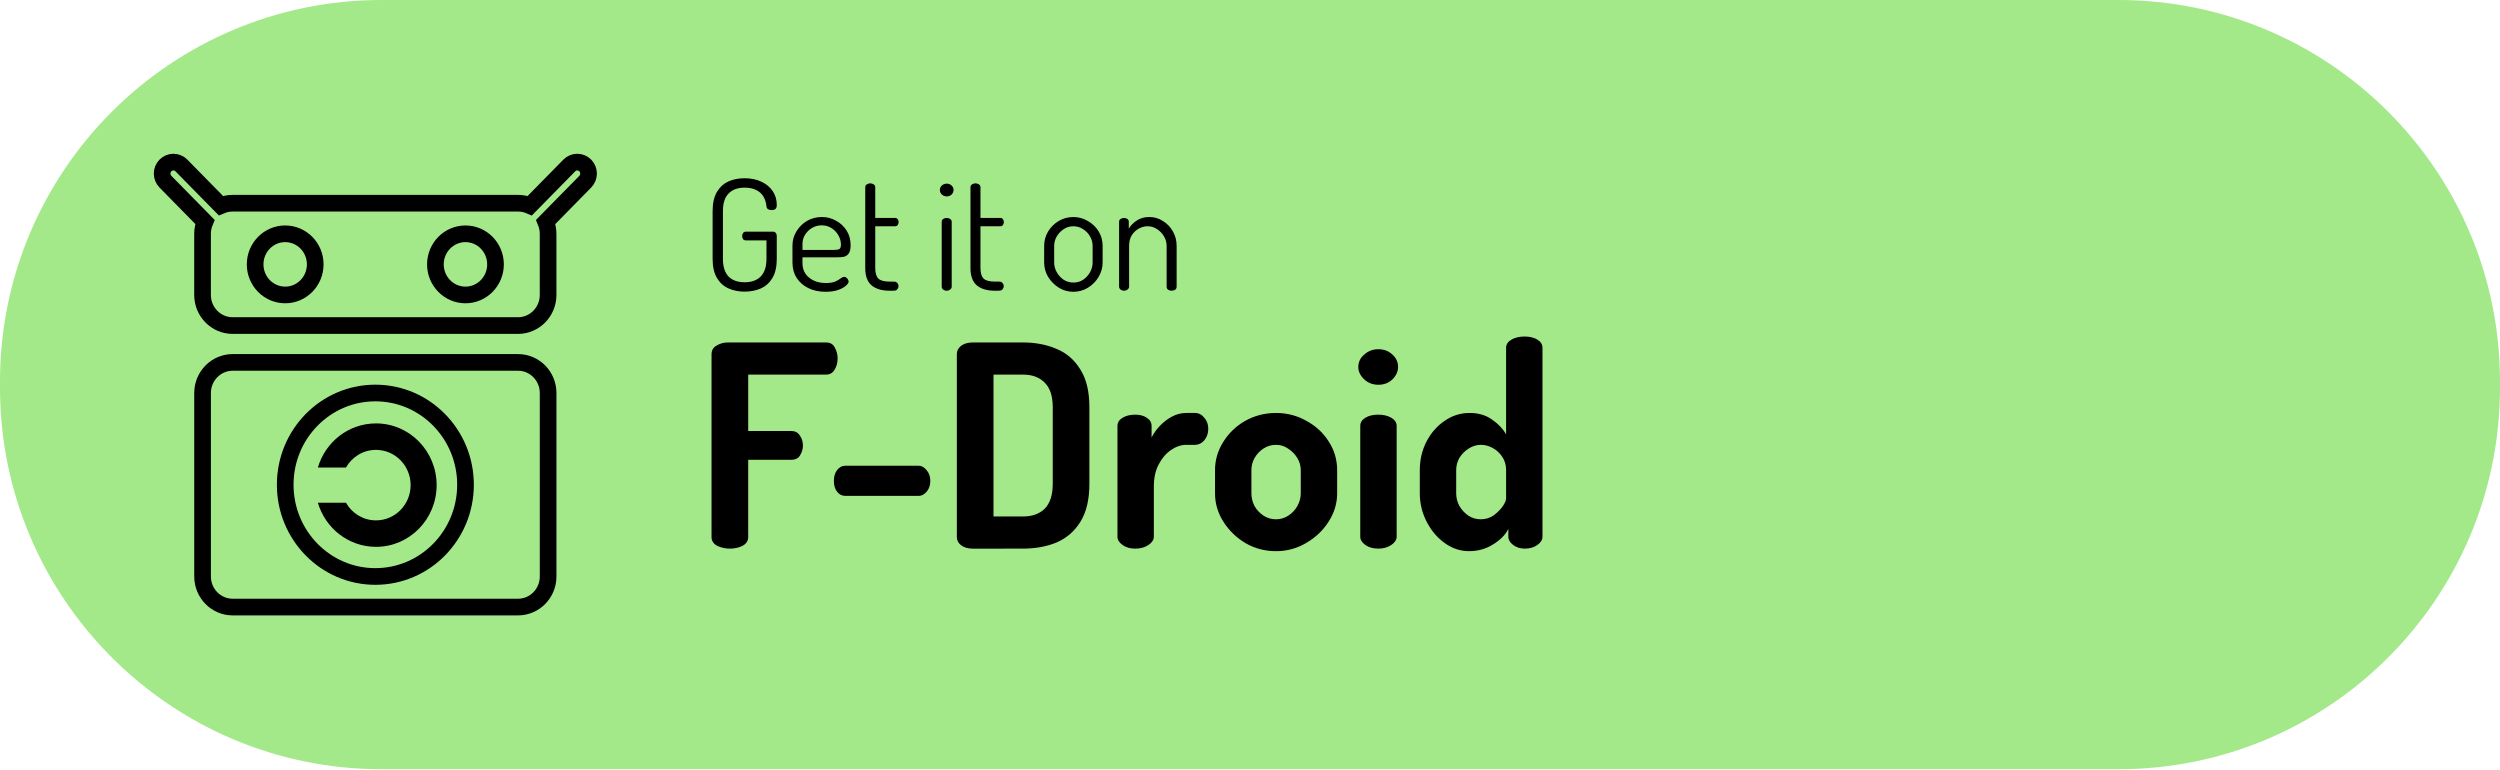
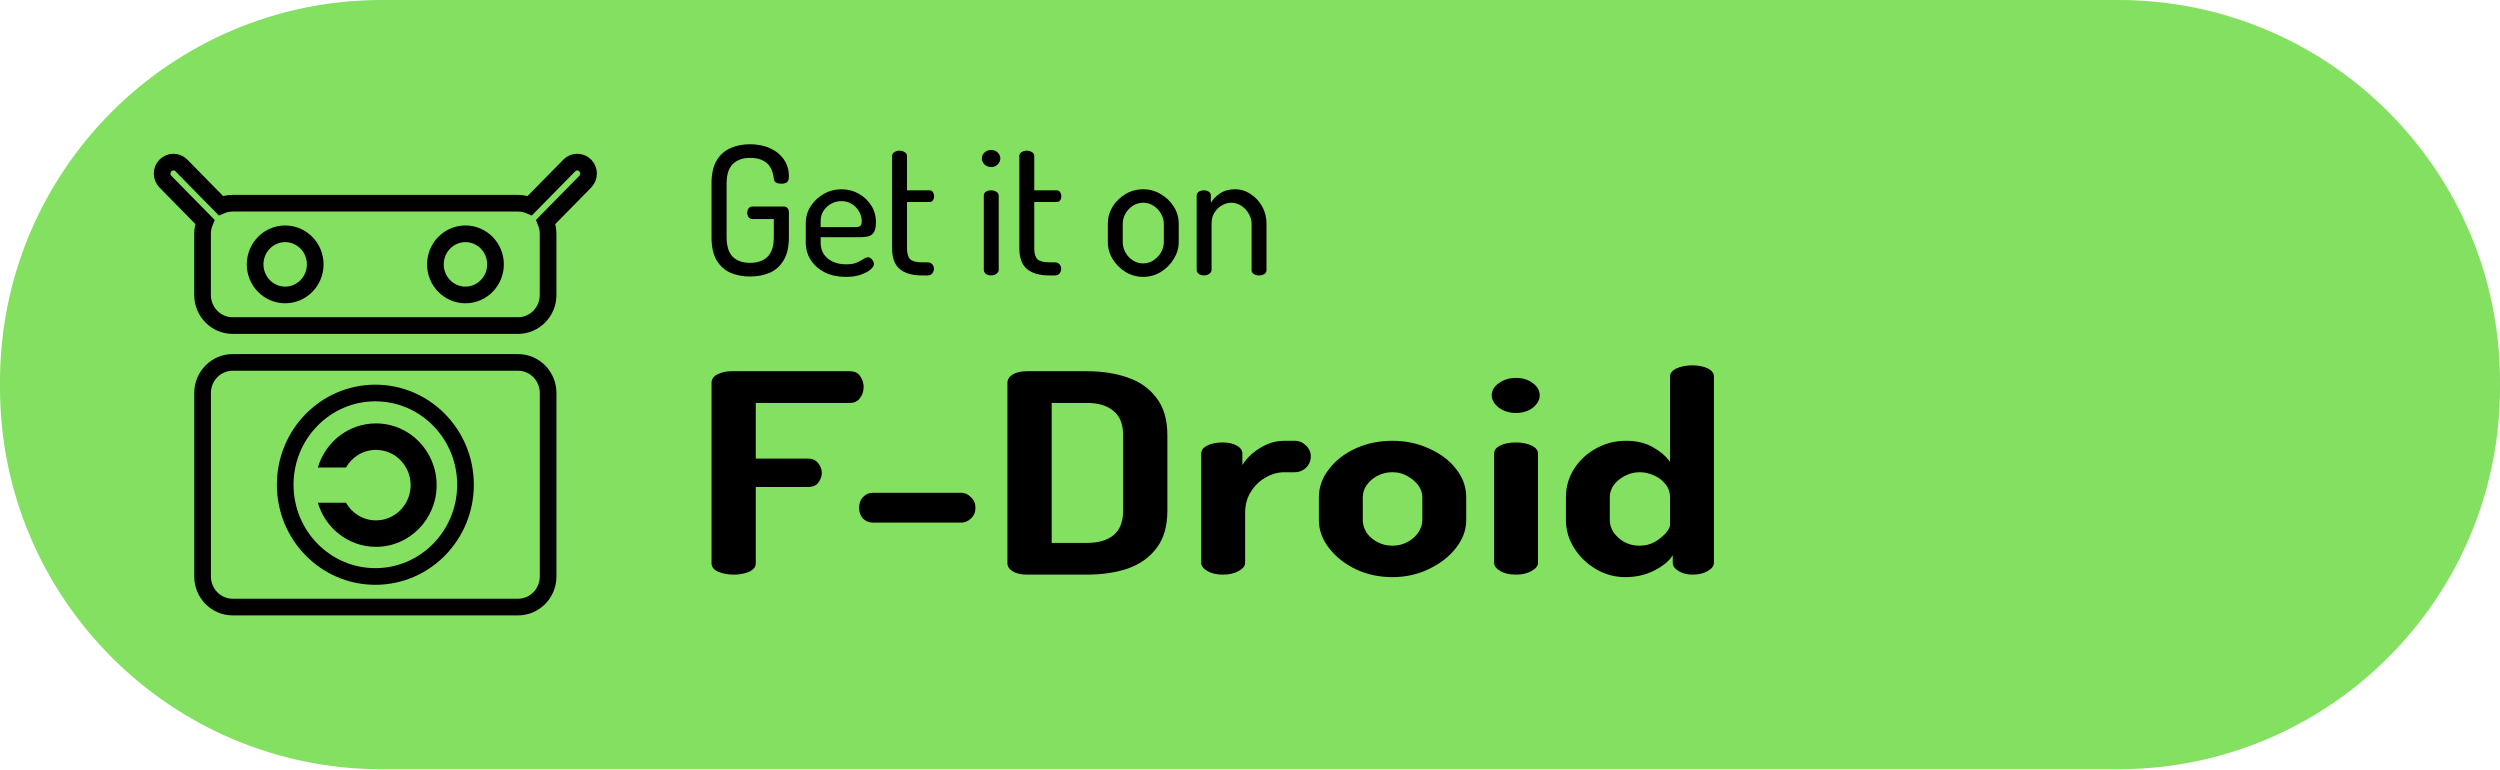
<svg xmlns="http://www.w3.org/2000/svg" width="260" height="80" viewBox="0 0 260 80" fill="none" version="1.1" id="svg4">
  <defs id="defs4">
    <rect x="78.556" y="21.772" width="163.584" height="37.66" id="rect5" />
    <rect x="82.675" y="15.593" width="160.642" height="54.136" id="rect4" />
    <rect x="545.271" y="129.386" width="170.54" height="37.73" id="rect5878" />
    <rect x="79.48" y="243.986" width="98.107" height="19.632" id="rect5297" />
+     <rect x="545.271" y="129.386" width="132.631" height="41.711" id="rect5878-3" />
+     <rect x="79.48" y="243.986" width="97.837" height="25.86" id="rect5297-6" />
  </defs>
-   <rect width="260" height="80" rx="39.695" fill="#1D5128" id="rect" style="fill:#a3e889;fill-opacity:1;stroke-width:1.992" x="0" y="0" />
+   <rect width="260" height="80" rx="39.695" fill="#1D5128" id="rect" style="fill:#83e060;fill-opacity:1;stroke-width:1.992" x="0" y="0" />
  <g id="g5" transform="matrix(2.504141,0,0,2.504146,-11.82301,-11.43734)" style="stroke-width:0.692;stroke-dasharray:none">
    <g id="g1" transform="translate(0.3833401,0.5111402)" style="stroke-width:0.692;stroke-dasharray:none">
      <path fill-rule="evenodd" clip-rule="evenodd" d="m 11.871,10.928 c -0.183,-0.186 -0.479,-0.186 -0.662,0 -0.183,0.186 -0.183,0.488 0,0.674 l 1.64,1.669 c -0.064,0.152 -0.099,0.32 -0.099,0.496 v 2.54 c 0,0.701 0.559,1.27 1.248,1.27 h 11.855 c 0.689,0 1.248,-0.569 1.248,-1.27 v -2.54 c 0,-0.175 -0.035,-0.343 -0.098,-0.495 l 1.641,-1.67 c 0.183,-0.186 0.183,-0.488 0,-0.674 -0.183,-0.186 -0.479,-0.186 -0.662,0 l -1.64,1.669 c -0.15,-0.065 -0.315,-0.101 -0.489,-0.101 H 13.998 c -0.173,0 -0.338,0.036 -0.487,0.1 z m 5.559,4.108 c 0,0.701 -0.559,1.27 -1.248,1.27 -0.689,0 -1.248,-0.569 -1.248,-1.27 0,-0.701 0.559,-1.27 1.248,-1.27 0.689,0 1.248,0.569 1.248,1.27 z m 7.487,0 c 0,0.701 -0.559,1.27 -1.248,1.27 -0.689,0 -1.248,-0.569 -1.248,-1.27 0,-0.701 0.559,-1.27 1.248,-1.27 0.689,0 1.248,0.569 1.248,1.27 z" fill="#B7F1BA" id="path1" style="fill:none;fill-opacity:1;stroke:#000000;stroke-width:0.692;stroke-dasharray:none;stroke-opacity:1" />
      <path fill-rule="evenodd" clip-rule="evenodd" d="m 19.954,26.767 c 1.391,0 2.518,-1.147 2.518,-2.563 0,-1.415 -1.127,-2.563 -2.518,-2.563 -1.141,0 -2.104,0.772 -2.414,1.831 h 1.167 c 0.249,-0.438 0.714,-0.732 1.246,-0.732 0.795,0 1.439,0.656 1.439,1.464 0,0.809 -0.644,1.464 -1.439,1.464 -0.533,0 -0.998,-0.295 -1.246,-0.732 h -1.167 c 0.31,1.059 1.273,1.831 2.414,1.831 z" fill="#B7F1BA" id="path2" style="fill:#000000;fill-opacity:1;stroke-width:0.692;stroke-dasharray:none" />
      <path fill-rule="evenodd" clip-rule="evenodd" d="M 12.751,27.998 V 20.378 c 0,-0.701 0.559,-1.27 1.248,-1.27 h 11.855 c 0.689,0 1.248,0.569 1.248,1.27 v 7.62 c 0,0.701 -0.559,1.27 -1.248,1.27 h -11.855 c -0.689,0 -1.248,-0.569 -1.248,-1.27 z m 10.92,-3.81 c 0,2.104 -1.676,3.81 -3.744,3.81 -2.068,0 -3.744,-1.706 -3.744,-3.81 0,-2.104 1.676,-3.81 3.744,-3.81 2.068,0 3.744,1.706 3.744,3.81 z" fill="#B7F1BA" id="path3" style="fill:none;fill-opacity:1;stroke:#000000;stroke-width:0.692;stroke-dasharray:none;stroke-opacity:1" />
    </g>
  </g>
-   <path style="font-weight:bold;font-size:29.381px;line-height:1.25;font-family:Dosis;-inkscape-font-specification:'Dosis Bold';white-space:pre;fill:#000000" d="m 548.944,156.931 q -0.705,0 -1.322,-0.294 -0.588,-0.323 -0.588,-0.911 v -19.039 q 0,-0.617 0.529,-0.911 0.529,-0.323 1.146,-0.323 h 10.254 q 0.646,0 0.911,0.529 0.294,0.529 0.294,1.116 0,0.705 -0.323,1.205 -0.294,0.499 -0.881,0.499 h -8.109 v 5.876 h 4.495 q 0.588,0 0.881,0.47 0.323,0.441 0.323,1.058 0,0.499 -0.294,0.999 -0.264,0.47 -0.911,0.47 h -4.495 v 8.05 q 0,0.588 -0.588,0.911 -0.588,0.294 -1.322,0.294 z m 12.037,-5.494 q -0.529,0 -0.881,-0.441 -0.323,-0.441 -0.323,-1.116 0,-0.676 0.323,-1.116 0.353,-0.47 0.881,-0.47 h 7.639 q 0.441,0 0.823,0.47 0.382,0.441 0.382,1.116 0,0.676 -0.382,1.116 -0.382,0.441 -0.823,0.441 z m 13.28,5.494 q -0.764,0 -1.234,-0.353 -0.441,-0.353 -0.441,-0.852 v -19.068 q 0,-0.499 0.441,-0.852 0.47,-0.353 1.234,-0.353 h 5.2 q 1.969,0 3.526,0.676 1.557,0.646 2.468,2.145 0.94,1.469 0.94,3.937 v 7.962 q 0,2.468 -0.94,3.966 -0.911,1.469 -2.468,2.145 -1.557,0.646 -3.526,0.646 z m 2.145,-3.349 h 3.056 q 1.469,0 2.292,-0.823 0.823,-0.852 0.823,-2.586 v -7.962 q 0,-1.733 -0.823,-2.556 -0.823,-0.852 -2.262,-0.852 h -3.085 z m 14.763,3.349 q -0.793,0 -1.322,-0.382 -0.529,-0.382 -0.529,-0.852 v -11.547 q 0,-0.529 0.529,-0.852 0.529,-0.323 1.322,-0.323 0.735,0 1.205,0.323 0.499,0.323 0.499,0.852 v 1.205 q 0.323,-0.646 0.852,-1.205 0.558,-0.588 1.263,-0.97 0.705,-0.382 1.498,-0.382 h 0.911 q 0.558,0 0.97,0.499 0.411,0.47 0.411,1.146 0,0.705 -0.411,1.205 -0.411,0.47 -0.97,0.47 h -0.911 q -0.823,0 -1.616,0.558 -0.764,0.529 -1.263,1.498 -0.499,0.94 -0.499,2.292 v 5.23 q 0,0.47 -0.558,0.852 -0.558,0.382 -1.381,0.382 z m 14.658,0.264 q -1.704,0 -3.144,-0.823 -1.44,-0.852 -2.321,-2.233 -0.881,-1.381 -0.881,-2.967 v -2.409 q 0,-1.587 0.852,-2.938 0.852,-1.381 2.292,-2.204 1.469,-0.823 3.203,-0.823 1.733,0 3.173,0.823 1.469,0.793 2.321,2.145 0.881,1.352 0.881,2.997 v 2.409 q 0,1.557 -0.881,2.938 -0.881,1.381 -2.35,2.233 -1.44,0.852 -3.144,0.852 z m 0,-3.32 q 0.705,0 1.293,-0.382 0.588,-0.382 0.94,-0.999 0.353,-0.646 0.353,-1.322 v -2.409 q 0,-0.676 -0.353,-1.263 -0.353,-0.588 -0.94,-0.97 -0.558,-0.411 -1.293,-0.411 -0.705,0 -1.293,0.382 -0.588,0.382 -0.94,0.999 -0.323,0.588 -0.323,1.263 v 2.409 q 0,0.676 0.323,1.322 0.353,0.617 0.94,0.999 0.588,0.382 1.293,0.382 z m 10.665,-14.015 q -0.852,0 -1.469,-0.558 -0.617,-0.588 -0.617,-1.293 0,-0.764 0.617,-1.293 0.617,-0.558 1.469,-0.558 0.881,0 1.469,0.558 0.588,0.529 0.588,1.293 0,0.705 -0.588,1.293 -0.588,0.558 -1.469,0.558 z m 0,17.07 q -0.823,0 -1.352,-0.382 -0.529,-0.382 -0.529,-0.852 v -11.547 q 0,-0.529 0.529,-0.852 0.529,-0.323 1.352,-0.323 0.793,0 1.352,0.323 0.558,0.323 0.558,0.852 v 11.547 q 0,0.47 -0.558,0.852 -0.558,0.382 -1.352,0.382 z m 9.461,0.264 q -1.381,0 -2.556,-0.852 -1.175,-0.852 -1.88,-2.233 -0.705,-1.381 -0.705,-2.938 v -2.409 q 0,-1.645 0.705,-2.997 0.705,-1.352 1.88,-2.145 1.175,-0.823 2.615,-0.823 1.381,0 2.35,0.705 0.97,0.676 1.44,1.528 v -9.02 q 0,-0.529 0.558,-0.852 0.558,-0.323 1.381,-0.323 0.793,0 1.322,0.323 0.529,0.323 0.529,0.852 v 19.685 q 0,0.47 -0.529,0.852 -0.529,0.382 -1.322,0.382 -0.705,0 -1.205,-0.382 -0.499,-0.382 -0.499,-0.852 v -0.823 q -0.441,0.911 -1.587,1.616 -1.116,0.705 -2.497,0.705 z m 1.205,-3.32 q 0.764,0 1.352,-0.411 0.588,-0.441 0.94,-0.94 0.353,-0.529 0.353,-0.823 v -2.938 q 0,-0.823 -0.411,-1.41 -0.382,-0.588 -0.999,-0.911 -0.588,-0.323 -1.205,-0.323 -0.705,0 -1.322,0.411 -0.588,0.382 -0.94,0.97 -0.323,0.588 -0.323,1.263 v 2.409 q 0,0.676 0.323,1.293 0.353,0.617 0.94,1.028 0.588,0.382 1.293,0.382 z" id="text5876" transform="matrix(0.9983861,0,0,0.9983861,-472.1515,-99.61923)" aria-label="F-Droid" />
-   <path style="font-size:16.026px;line-height:1.25;font-family:Dosis;-inkscape-font-specification:Dosis;white-space:pre;fill:#000000" d="m 83.904,259.107 q -0.93,0 -1.683,-0.337 -0.753,-0.337 -1.202,-1.09 -0.449,-0.753 -0.449,-2.003 v -4.952 q 0,-1.25 0.449,-2.003 0.449,-0.753 1.186,-1.09 0.753,-0.337 1.683,-0.337 1.026,0 1.779,0.369 0.753,0.353 1.17,0.978 0.417,0.625 0.417,1.442 0,0.288 -0.144,0.417 -0.144,0.112 -0.385,0.112 -0.224,0 -0.385,-0.096 -0.144,-0.096 -0.16,-0.304 -0.064,-0.609 -0.337,-1.042 -0.272,-0.433 -0.753,-0.657 -0.481,-0.24 -1.186,-0.24 -1.074,0 -1.667,0.609 -0.593,0.593 -0.593,1.843 v 4.952 q 0,1.25 0.593,1.859 0.593,0.593 1.667,0.593 1.074,0 1.667,-0.593 0.609,-0.609 0.609,-1.859 v -1.907 H 84.048 q -0.192,0 -0.304,-0.128 -0.096,-0.144 -0.096,-0.321 0,-0.176 0.096,-0.321 0.112,-0.144 0.304,-0.144 h 2.805 q 0.192,0 0.288,0.128 0.112,0.128 0.112,0.304 v 2.388 q 0,1.25 -0.449,2.003 -0.449,0.753 -1.202,1.09 -0.753,0.337 -1.699,0.337 z m 8.43,0.016 q -1.01,0 -1.795,-0.385 -0.769,-0.385 -1.218,-1.058 -0.433,-0.689 -0.433,-1.603 v -1.779 q 0,-0.801 0.417,-1.474 0.417,-0.689 1.106,-1.09 0.705,-0.401 1.538,-0.401 0.801,0 1.474,0.385 0.689,0.369 1.106,1.026 0.417,0.657 0.417,1.522 0,0.609 -0.208,0.881 -0.208,0.272 -0.529,0.337 -0.304,0.048 -0.657,0.048 h -3.622 v 0.593 q 0,0.962 0.689,1.522 0.689,0.561 1.747,0.561 0.641,0 0.994,-0.16 0.353,-0.16 0.545,-0.321 0.208,-0.16 0.385,-0.16 0.128,0 0.224,0.096 0.112,0.08 0.16,0.192 0.064,0.112 0.064,0.208 0,0.176 -0.288,0.433 -0.288,0.256 -0.833,0.449 -0.545,0.176 -1.282,0.176 z m -2.404,-4.359 h 3.205 q 0.481,0 0.641,-0.096 0.16,-0.112 0.16,-0.449 0,-0.513 -0.256,-0.962 -0.256,-0.465 -0.705,-0.753 -0.449,-0.304 -1.042,-0.304 -0.545,0 -1.01,0.272 -0.449,0.272 -0.721,0.705 -0.272,0.433 -0.272,0.978 z m 9.087,4.247 q -1.234,0 -1.891,-0.561 -0.657,-0.561 -0.657,-1.795 v -8.43 q 0,-0.192 0.16,-0.288 0.176,-0.112 0.353,-0.112 0.208,0 0.369,0.112 0.16,0.096 0.16,0.288 v 3.205 h 2.083 q 0.16,0 0.256,0.128 0.096,0.128 0.096,0.304 0,0.176 -0.096,0.304 -0.096,0.128 -0.256,0.128 h -2.083 v 4.359 q 0,0.785 0.337,1.106 0.337,0.304 1.17,0.304 h 0.449 q 0.224,0 0.337,0.144 0.128,0.128 0.128,0.321 0,0.192 -0.128,0.337 -0.112,0.144 -0.337,0.144 z m 5.946,-9.824 q -0.288,0 -0.513,-0.192 -0.208,-0.208 -0.208,-0.481 0,-0.272 0.208,-0.465 0.224,-0.192 0.513,-0.192 0.288,0 0.497,0.192 0.208,0.192 0.208,0.465 0,0.272 -0.208,0.481 -0.208,0.192 -0.497,0.192 z m -0.016,9.824 q -0.208,0 -0.369,-0.128 -0.144,-0.128 -0.144,-0.288 v -6.763 q 0,-0.192 0.144,-0.288 0.16,-0.112 0.369,-0.112 0.224,0 0.369,0.112 0.16,0.096 0.16,0.288 v 6.763 q 0,0.16 -0.16,0.288 -0.144,0.128 -0.369,0.128 z m 5.032,0 q -1.234,0 -1.891,-0.561 -0.657,-0.561 -0.657,-1.795 v -8.43 q 0,-0.192 0.16,-0.288 0.176,-0.112 0.353,-0.112 0.208,0 0.369,0.112 0.16,0.096 0.16,0.288 v 3.205 h 2.083 q 0.16,0 0.256,0.128 0.096,0.128 0.096,0.304 0,0.176 -0.096,0.304 -0.096,0.128 -0.256,0.128 h -2.083 v 4.359 q 0,0.785 0.337,1.106 0.337,0.304 1.17,0.304 h 0.449 q 0.224,0 0.337,0.144 0.128,0.128 0.128,0.321 0,0.192 -0.128,0.337 -0.112,0.144 -0.337,0.144 z m 8.173,0.112 q -0.817,0 -1.506,-0.417 -0.689,-0.433 -1.122,-1.122 -0.417,-0.705 -0.417,-1.506 v -1.731 q 0,-0.817 0.401,-1.49 0.417,-0.689 1.106,-1.106 0.705,-0.417 1.538,-0.417 0.817,0 1.506,0.417 0.705,0.401 1.122,1.074 0.417,0.673 0.417,1.522 v 1.731 q 0,0.785 -0.417,1.49 -0.417,0.705 -1.122,1.138 -0.689,0.417 -1.506,0.417 z m 0,-0.962 q 0.561,0 1.01,-0.288 0.449,-0.304 0.721,-0.785 0.272,-0.481 0.272,-1.01 v -1.731 q 0,-0.529 -0.272,-0.994 -0.256,-0.465 -0.721,-0.753 -0.449,-0.304 -1.01,-0.304 -0.561,0 -1.01,0.304 -0.449,0.288 -0.721,0.753 -0.272,0.465 -0.272,0.994 v 1.731 q 0,0.529 0.272,1.01 0.272,0.481 0.721,0.785 0.465,0.288 1.01,0.288 z m 5.273,0.849 q -0.208,0 -0.369,-0.128 -0.144,-0.128 -0.144,-0.288 v -6.763 q 0,-0.192 0.144,-0.288 0.16,-0.112 0.369,-0.112 0.208,0 0.353,0.112 0.144,0.096 0.144,0.288 v 0.721 q 0.256,-0.465 0.801,-0.833 0.545,-0.385 1.346,-0.385 0.769,0 1.41,0.417 0.657,0.401 1.042,1.09 0.385,0.673 0.385,1.506 v 4.247 q 0,0.208 -0.16,0.321 -0.16,0.096 -0.369,0.096 -0.176,0 -0.353,-0.096 -0.16,-0.112 -0.16,-0.321 v -4.247 q 0,-0.529 -0.272,-0.994 -0.272,-0.465 -0.721,-0.753 -0.449,-0.304 -0.994,-0.304 -0.481,0 -0.929,0.256 -0.433,0.24 -0.721,0.689 -0.272,0.449 -0.272,1.106 v 4.247 q 0,0.16 -0.16,0.288 -0.144,0.128 -0.369,0.128 z" id="text5295" transform="matrix(0.9983861,0,0,0.9983861,-6.328214,-228.3586)" aria-label="Get it on" />
+   <path style="font-weight:bold;font-size:27.971px;line-height:1.25;font-family:Dosis;-inkscape-font-specification:'Dosis Bold';white-space:pre;fill:#000000" d="m 548.768,155.609 q -0.671,0 -1.259,-0.28 -0.559,-0.308 -0.559,-0.867 v -18.125 q 0,-0.587 0.503,-0.867 0.503,-0.308 1.091,-0.308 h 9.762 q 0.615,0 0.867,0.503 0.28,0.503 0.28,1.063 0,0.671 -0.308,1.147 -0.28,0.475 -0.839,0.475 h -7.72 v 5.594 h 4.28 q 0.559,0 0.839,0.448 0.308,0.42 0.308,1.007 0,0.475 -0.28,0.951 -0.252,0.448 -0.867,0.448 h -4.28 v 7.664 q 0,0.559 -0.559,0.867 -0.559,0.28 -1.259,0.28 z m 11.459,-5.231 q -0.503,0 -0.839,-0.42 -0.308,-0.42 -0.308,-1.063 0,-0.643 0.308,-1.063 0.336,-0.448 0.839,-0.448 h 7.272 q 0.42,0 0.783,0.448 0.364,0.42 0.364,1.063 0,0.643 -0.364,1.063 -0.364,0.42 -0.783,0.42 z m 12.643,5.231 q -0.727,0 -1.175,-0.336 -0.42,-0.336 -0.42,-0.811 v -18.153 q 0,-0.476 0.42,-0.811 0.448,-0.336 1.175,-0.336 h 4.951 q 1.874,0 3.357,0.643 1.482,0.615 2.35,2.042 0.895,1.399 0.895,3.748 v 7.58 q 0,2.35 -0.895,3.776 -0.867,1.399 -2.35,2.042 -1.482,0.615 -3.357,0.615 z m 2.042,-3.189 h 2.909 q 1.399,0 2.182,-0.783 0.783,-0.811 0.783,-2.461 v -7.58 q 0,-1.65 -0.783,-2.433 -0.783,-0.811 -2.154,-0.811 h -2.937 z m 14.055,3.189 q -0.755,0 -1.259,-0.364 -0.503,-0.364 -0.503,-0.811 V 143.442 q 0,-0.503 0.503,-0.811 0.503,-0.308 1.259,-0.308 0.699,0 1.147,0.308 0.476,0.308 0.476,0.811 v 1.147 q 0.308,-0.615 0.811,-1.147 0.531,-0.559 1.203,-0.923 0.671,-0.364 1.427,-0.364 h 0.867 q 0.531,0 0.923,0.476 0.392,0.448 0.392,1.091 0,0.671 -0.392,1.147 -0.392,0.448 -0.923,0.448 h -0.867 q -0.783,0 -1.538,0.531 -0.727,0.503 -1.203,1.427 -0.475,0.895 -0.475,2.182 v 4.979 q 0,0.448 -0.531,0.811 -0.531,0.364 -1.315,0.364 z m 13.954,0.252 q -1.622,0 -2.993,-0.783 -1.371,-0.811 -2.21,-2.126 -0.839,-1.315 -0.839,-2.825 v -2.294 q 0,-1.51 0.811,-2.797 0.811,-1.315 2.182,-2.098 1.399,-0.783 3.049,-0.783 1.65,0 3.021,0.783 1.399,0.755 2.21,2.042 0.839,1.287 0.839,2.853 v 2.294 q 0,1.482 -0.839,2.797 -0.839,1.315 -2.238,2.126 -1.371,0.811 -2.993,0.811 z m 0,-3.161 q 0.671,0 1.231,-0.364 0.559,-0.364 0.895,-0.951 0.336,-0.615 0.336,-1.259 v -2.294 q 0,-0.643 -0.336,-1.203 -0.336,-0.559 -0.895,-0.923 -0.531,-0.392 -1.231,-0.392 -0.671,0 -1.231,0.364 -0.559,0.364 -0.895,0.951 -0.308,0.559 -0.308,1.203 v 2.294 q 0,0.643 0.308,1.259 0.336,0.587 0.895,0.951 0.559,0.364 1.231,0.364 z m 10.153,-13.342 q -0.811,0 -1.399,-0.531 -0.587,-0.559 -0.587,-1.231 0,-0.727 0.587,-1.231 0.587,-0.531 1.399,-0.531 0.839,0 1.399,0.531 0.559,0.503 0.559,1.231 0,0.671 -0.559,1.231 -0.559,0.531 -1.399,0.531 z m 0,16.251 q -0.783,0 -1.287,-0.364 -0.503,-0.364 -0.503,-0.811 V 143.442 q 0,-0.503 0.503,-0.811 0.503,-0.308 1.287,-0.308 0.755,0 1.287,0.308 0.531,0.308 0.531,0.811 v 10.993 q 0,0.448 -0.531,0.811 -0.531,0.364 -1.287,0.364 z m 9.007,0.252 q -1.315,0 -2.433,-0.811 -1.119,-0.811 -1.79,-2.126 -0.671,-1.315 -0.671,-2.797 v -2.294 q 0,-1.566 0.671,-2.853 0.671,-1.287 1.79,-2.042 1.119,-0.783 2.489,-0.783 1.315,0 2.238,0.671 0.923,0.643 1.371,1.454 v -8.587 q 0,-0.503 0.531,-0.811 0.531,-0.308 1.315,-0.308 0.755,0 1.259,0.308 0.503,0.308 0.503,0.811 v 18.741 q 0,0.448 -0.503,0.811 -0.503,0.364 -1.259,0.364 -0.671,0 -1.147,-0.364 -0.476,-0.364 -0.476,-0.811 v -0.783 q -0.42,0.867 -1.51,1.538 -1.063,0.671 -2.378,0.671 z m 1.147,-3.161 q 0.727,0 1.287,-0.392 0.559,-0.42 0.895,-0.895 0.336,-0.503 0.336,-0.783 v -2.797 q 0,-0.783 -0.392,-1.343 -0.364,-0.559 -0.951,-0.867 -0.559,-0.308 -1.147,-0.308 -0.671,0 -1.259,0.392 -0.559,0.364 -0.895,0.923 -0.308,0.559 -0.308,1.203 v 2.294 q 0,0.643 0.308,1.231 0.336,0.587 0.895,0.979 0.559,0.364 1.231,0.364 z" id="text5876" transform="matrix(1.265073,0,0,1.034598,-617.9313,-101.2313)" aria-label="F-Droid" />
+   <path style="font-weight:500;font-size:18.518px;line-height:1.25;font-family:Dosis;-inkscape-font-specification:'Dosis Medium';white-space:pre;fill:#000000" d="m 84.647,261.459 q -1.13,0 -2.037,-0.389 -0.889,-0.407 -1.426,-1.296 -0.519,-0.889 -0.519,-2.352 v -5.574 q 0,-1.463 0.519,-2.352 0.537,-0.889 1.426,-1.278 0.907,-0.407 2,-0.407 1.222,0 2.111,0.426 0.907,0.407 1.407,1.148 0.519,0.741 0.519,1.741 0,0.444 -0.204,0.611 -0.204,0.148 -0.574,0.148 -0.315,0 -0.537,-0.111 -0.222,-0.13 -0.241,-0.426 -0.074,-0.648 -0.333,-1.111 -0.259,-0.481 -0.778,-0.741 -0.519,-0.278 -1.333,-0.278 -1.148,0 -1.796,0.648 -0.63,0.63 -0.63,1.981 v 5.574 q 0,1.352 0.63,2 0.648,0.63 1.796,0.63 1.148,0 1.796,-0.63 0.648,-0.648 0.648,-2 v -1.889 h -2.204 q -0.259,0 -0.407,-0.204 -0.13,-0.204 -0.13,-0.444 0,-0.241 0.13,-0.444 0.148,-0.204 0.407,-0.204 h 3.222 q 0.259,0 0.389,0.167 0.148,0.167 0.148,0.407 v 2.611 q 0,1.463 -0.537,2.352 -0.519,0.889 -1.426,1.296 -0.907,0.389 -2.037,0.389 z m 9.87,0.037 q -1.204,0 -2.13,-0.444 -0.926,-0.463 -1.463,-1.259 -0.537,-0.815 -0.537,-1.889 v -1.944 q 0,-0.944 0.5,-1.741 0.519,-0.796 1.352,-1.278 0.833,-0.481 1.833,-0.481 0.963,0 1.759,0.444 0.815,0.444 1.296,1.204 0.5,0.759 0.5,1.759 0,0.741 -0.241,1.074 -0.241,0.315 -0.611,0.389 -0.37,0.074 -0.778,0.074 h -4.074 v 0.556 q 0,1.037 0.741,1.648 0.741,0.593 1.907,0.593 0.685,0 1.093,-0.185 0.407,-0.185 0.667,-0.352 0.259,-0.185 0.463,-0.185 0.204,0 0.333,0.13 0.148,0.111 0.222,0.278 0.074,0.167 0.074,0.296 0,0.241 -0.352,0.556 -0.352,0.296 -1.019,0.537 -0.648,0.222 -1.537,0.222 z m -2.593,-5.13 h 3.426 q 0.5,0 0.648,-0.111 0.167,-0.13 0.167,-0.481 0,-0.556 -0.278,-1.019 -0.259,-0.481 -0.741,-0.778 -0.481,-0.296 -1.093,-0.296 -0.574,0 -1.056,0.278 -0.481,0.259 -0.778,0.722 -0.296,0.463 -0.296,1.019 z m 10.444,4.981 q -1.5,0 -2.296,-0.667 -0.778,-0.667 -0.778,-2.13 v -9.537 q 0,-0.241 0.241,-0.389 0.241,-0.148 0.519,-0.148 0.296,0 0.537,0.148 0.241,0.148 0.241,0.389 v 3.556 h 2.333 q 0.222,0 0.333,0.185 0.13,0.185 0.13,0.426 0,0.241 -0.13,0.426 -0.111,0.167 -0.333,0.167 h -2.333 v 4.778 q 0,0.796 0.333,1.13 0.352,0.315 1.204,0.315 h 0.574 q 0.333,0 0.5,0.204 0.167,0.204 0.167,0.463 0,0.259 -0.167,0.481 -0.167,0.204 -0.5,0.204 z m 7.148,-11.185 q -0.389,0 -0.685,-0.259 -0.278,-0.278 -0.278,-0.63 0,-0.352 0.278,-0.611 0.296,-0.259 0.685,-0.259 0.407,0 0.667,0.259 0.278,0.259 0.278,0.611 0,0.352 -0.278,0.63 -0.259,0.259 -0.667,0.259 z m 0,11.185 q -0.333,0 -0.556,-0.167 -0.204,-0.185 -0.204,-0.389 v -7.685 q 0,-0.241 0.204,-0.389 0.222,-0.148 0.556,-0.148 0.315,0 0.537,0.148 0.241,0.148 0.241,0.389 v 7.685 q 0,0.204 -0.241,0.389 -0.222,0.167 -0.537,0.167 z m 5.981,0 q -1.5,0 -2.296,-0.667 -0.778,-0.667 -0.778,-2.13 v -9.537 q 0,-0.241 0.241,-0.389 0.241,-0.148 0.519,-0.148 0.296,0 0.537,0.148 0.241,0.148 0.241,0.389 v 3.556 h 2.333 q 0.222,0 0.333,0.185 0.13,0.185 0.13,0.426 0,0.241 -0.13,0.426 -0.111,0.167 -0.333,0.167 h -2.333 v 4.778 q 0,0.796 0.333,1.13 0.352,0.315 1.204,0.315 h 0.574 q 0.333,0 0.5,0.204 0.167,0.204 0.167,0.463 0,0.259 -0.167,0.481 -0.167,0.204 -0.5,0.204 z m 9.704,0.148 q -0.981,0 -1.815,-0.5 -0.833,-0.519 -1.333,-1.333 -0.5,-0.815 -0.5,-1.759 v -1.889 q 0,-0.944 0.481,-1.741 0.5,-0.815 1.333,-1.315 0.833,-0.5 1.833,-0.5 0.981,0 1.815,0.5 0.833,0.481 1.333,1.278 0.519,0.796 0.519,1.778 v 1.889 q 0,0.926 -0.519,1.759 -0.5,0.815 -1.333,1.333 -0.833,0.5 -1.815,0.5 z m 0,-1.389 q 0.593,0 1.056,-0.315 0.481,-0.315 0.778,-0.815 0.296,-0.519 0.296,-1.074 v -1.889 q 0,-0.537 -0.296,-1.037 -0.278,-0.5 -0.759,-0.815 -0.481,-0.315 -1.074,-0.315 -0.593,0 -1.074,0.315 -0.481,0.315 -0.759,0.815 -0.278,0.5 -0.278,1.037 v 1.889 q 0,0.556 0.278,1.074 0.278,0.5 0.759,0.815 0.481,0.315 1.074,0.315 z m 6.278,1.241 q -0.333,0 -0.556,-0.167 -0.204,-0.185 -0.204,-0.389 v -7.685 q 0,-0.241 0.204,-0.389 0.222,-0.148 0.556,-0.148 0.296,0 0.5,0.148 0.204,0.148 0.204,0.389 v 0.759 q 0.296,-0.537 0.926,-0.963 0.63,-0.444 1.556,-0.444 0.889,0 1.63,0.5 0.741,0.481 1.185,1.278 0.444,0.796 0.444,1.778 v 4.778 q 0,0.278 -0.241,0.426 -0.241,0.13 -0.537,0.13 -0.278,0 -0.519,-0.13 -0.241,-0.148 -0.241,-0.426 v -4.778 q 0,-0.537 -0.296,-1.037 -0.278,-0.5 -0.759,-0.815 -0.481,-0.315 -1.056,-0.315 -0.5,0 -0.963,0.278 -0.463,0.259 -0.759,0.741 -0.296,0.463 -0.296,1.148 v 4.778 q 0,0.204 -0.241,0.389 -0.222,0.167 -0.537,0.167 z" id="text5295" transform="matrix(1.008003,0,0,1.008003,-7.311221,-234.7937)" aria-label="Get it on" />
</svg>
